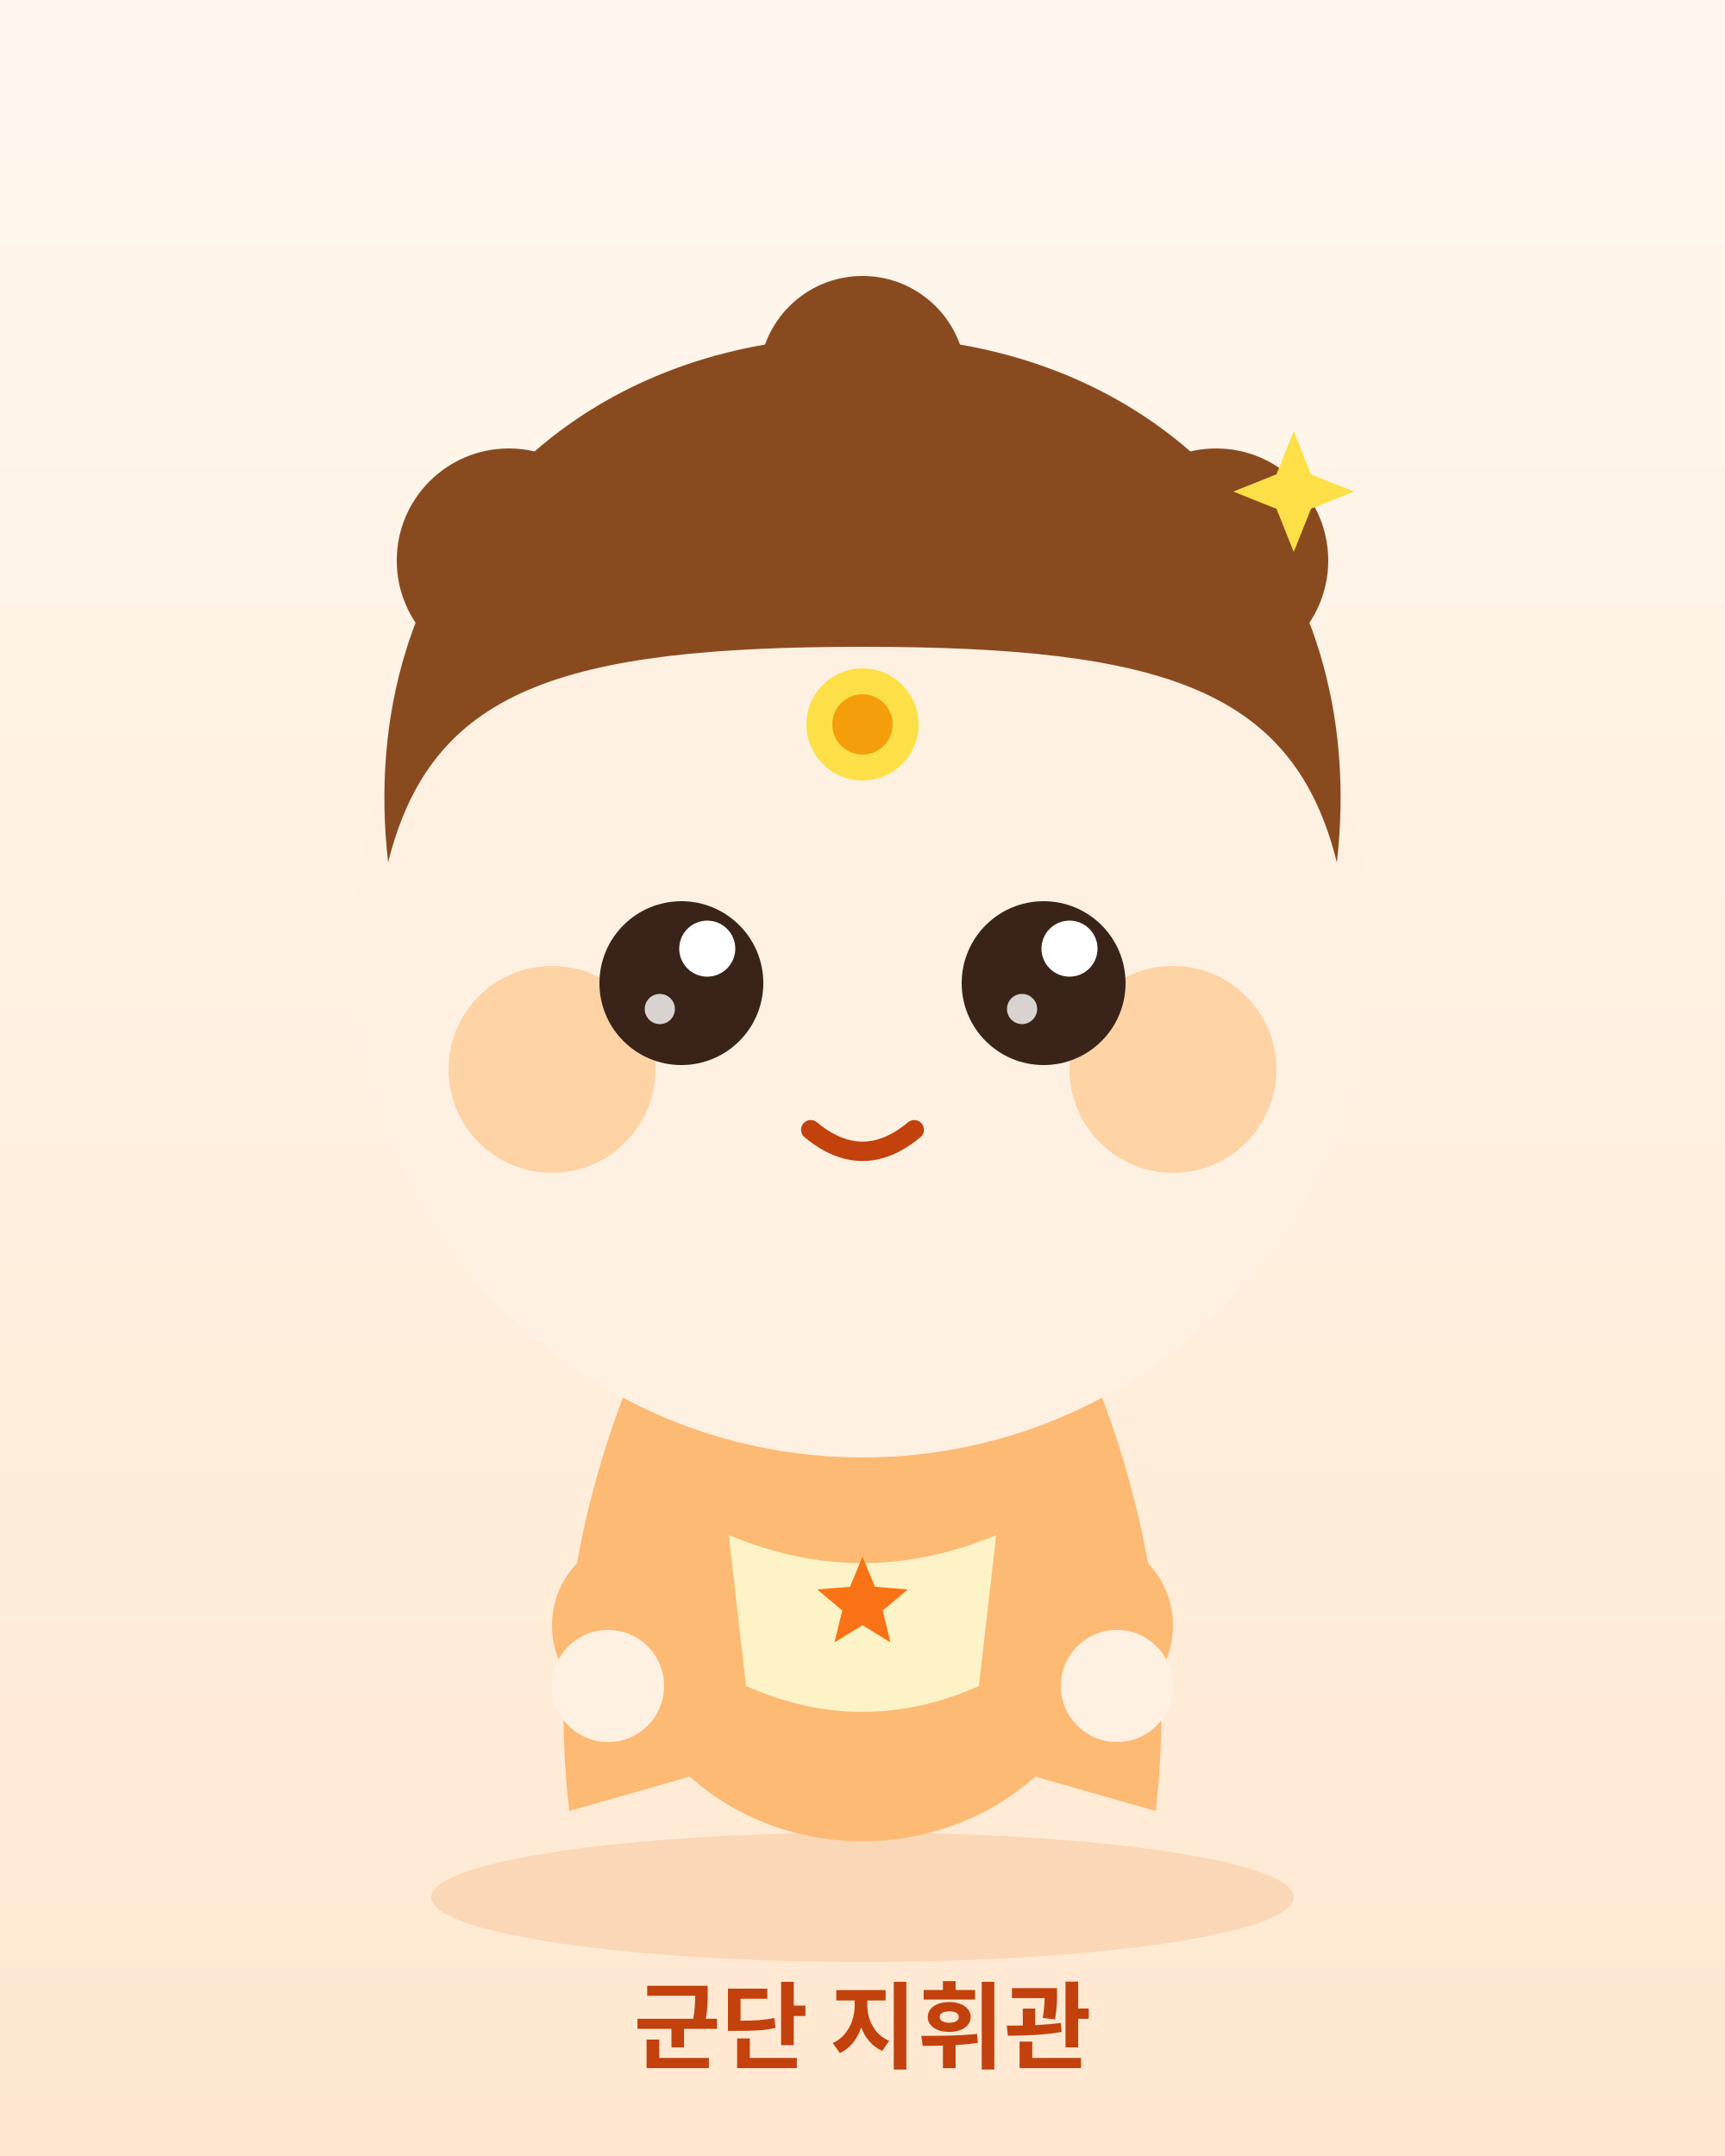
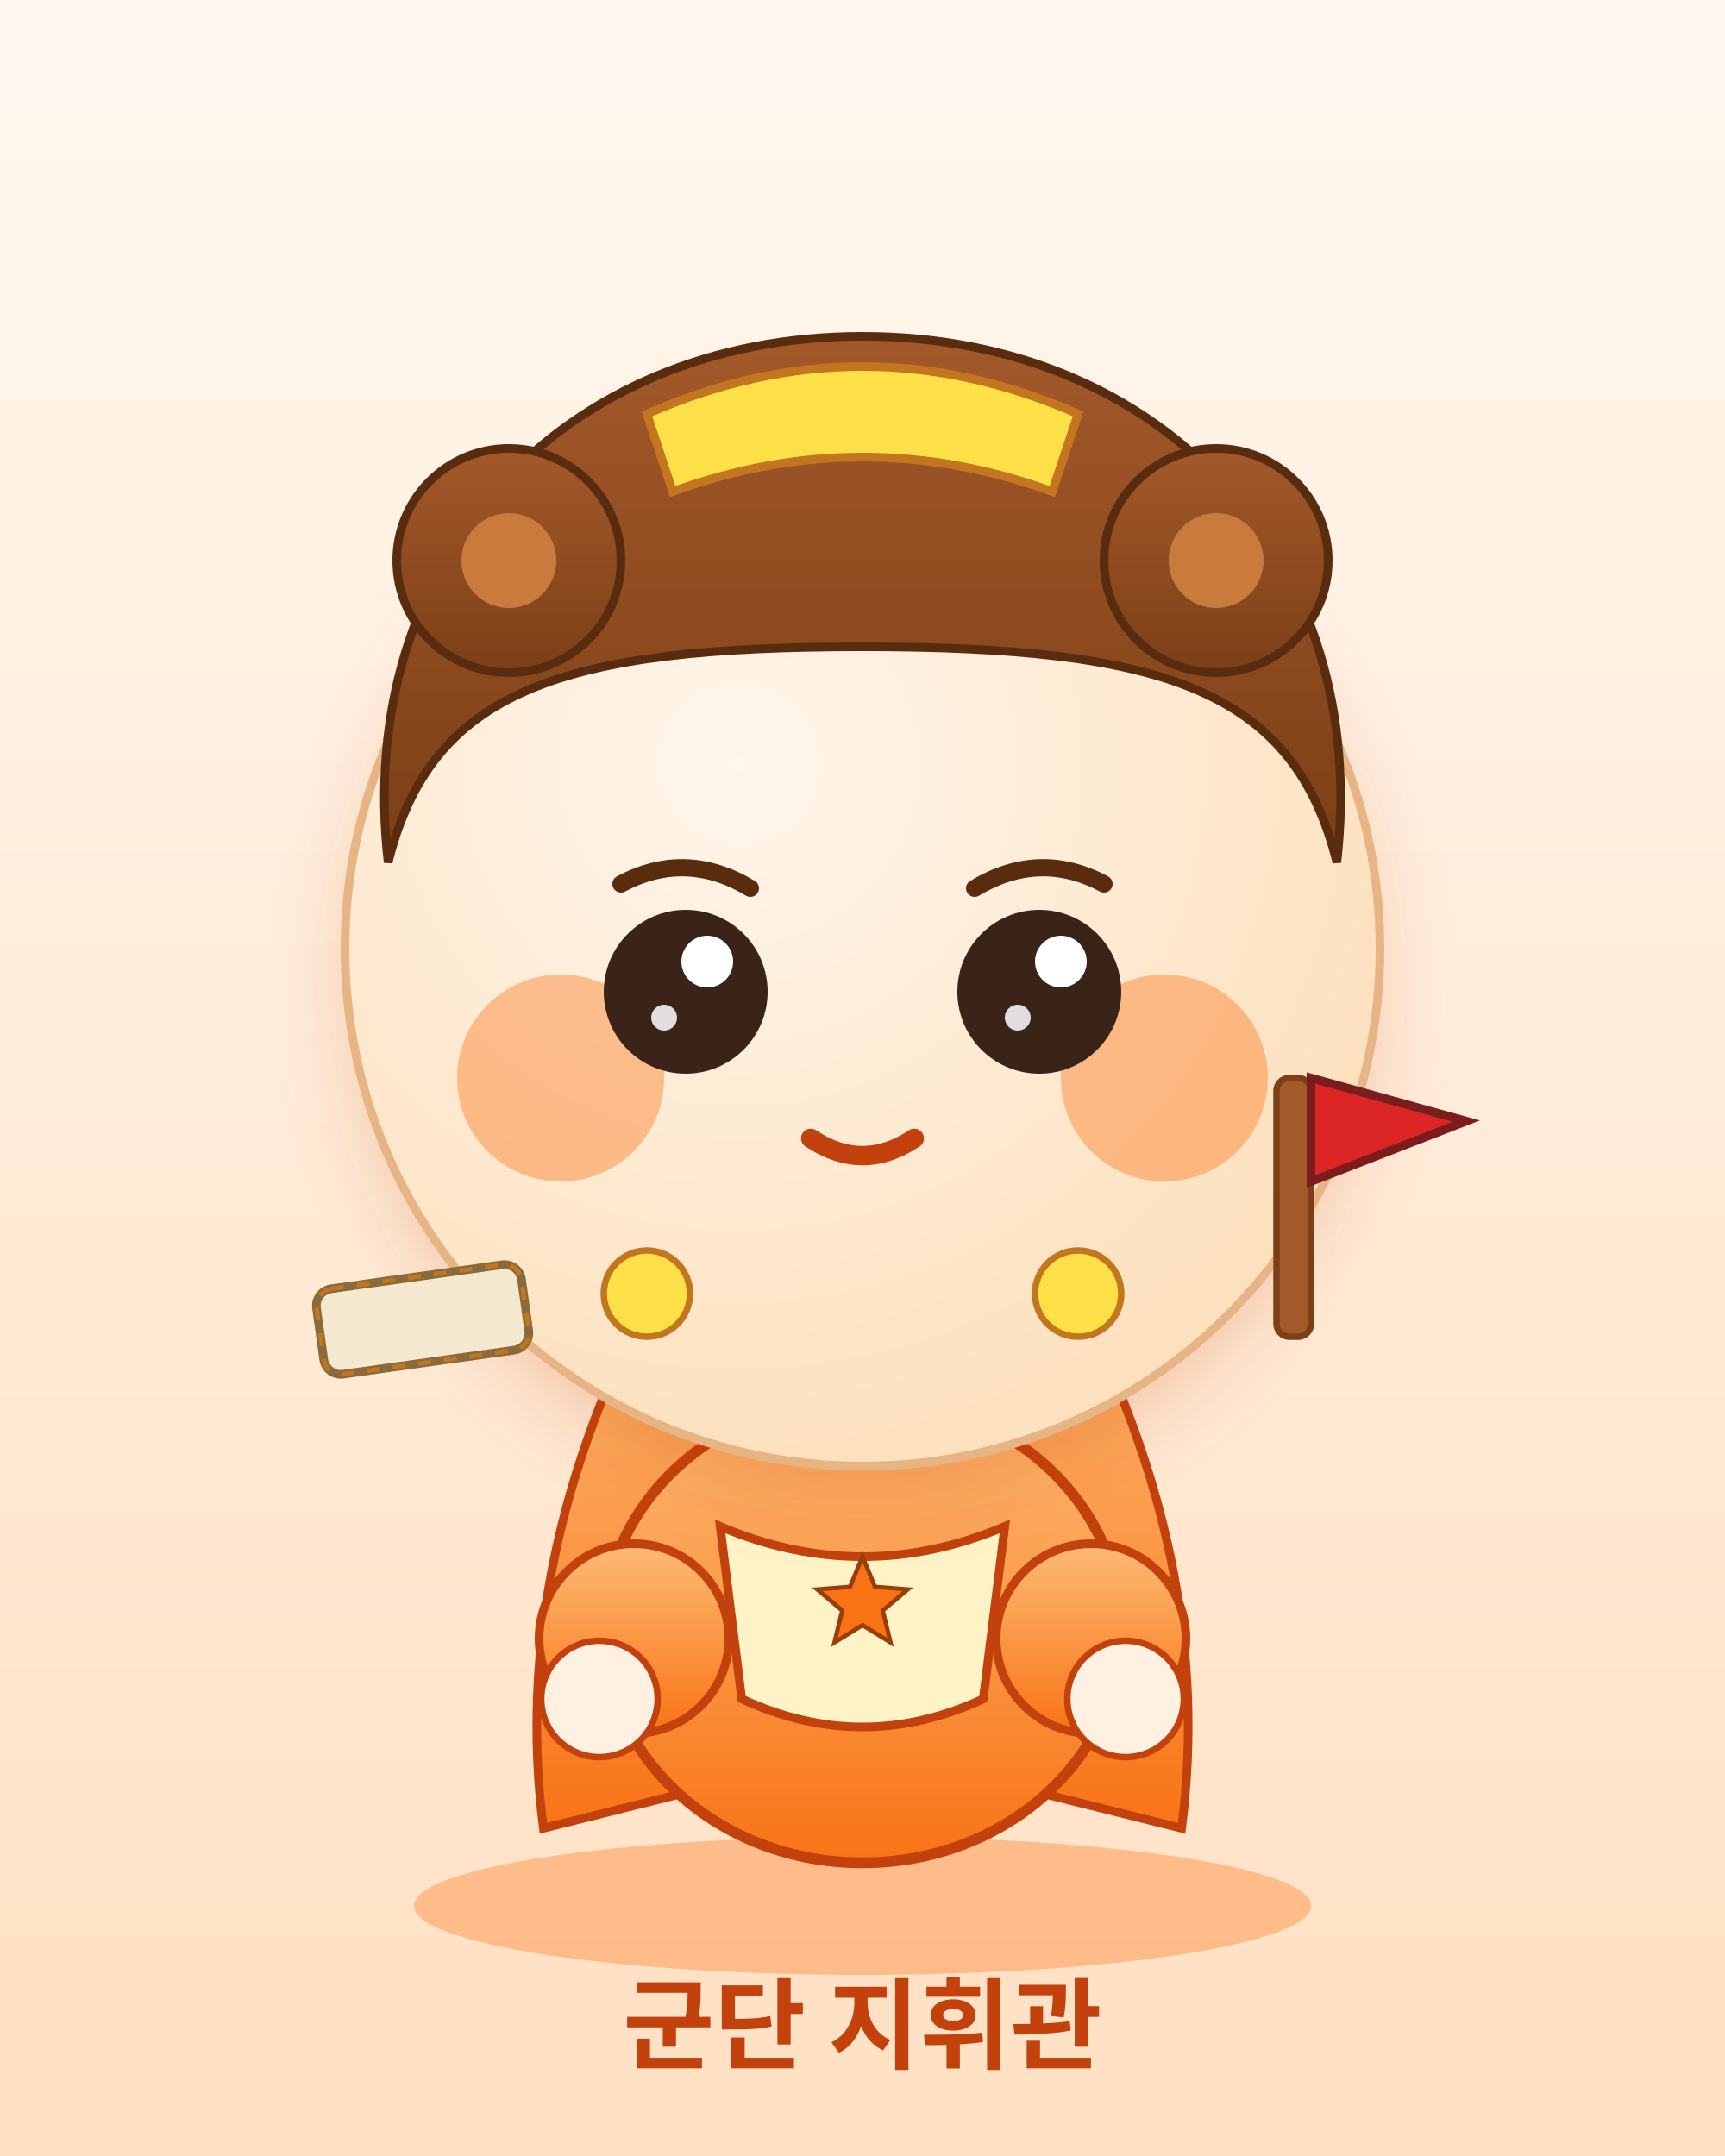
<svg xmlns="http://www.w3.org/2000/svg" width="400" height="500" viewBox="0 0 400 500">
  <defs>
-     <linearGradient id="bg" x1="0%" y1="0%" x2="0%" y2="100%">
+     <linearGradient id="bgCOMMANDERmale" x1="0%" y1="0%" x2="0%" y2="100%">
      <stop offset="0%" stop-color="#fff8ef" />
-       <stop offset="100%" stop-color="#ffe8d1" />
+       <stop offset="100%" stop-color="#ffe0c2" />
    </linearGradient>
+     <radialGradient id="faceCOMMANDERmale" cx="38%" cy="32%" r="70%">
+       <stop offset="0%" stop-color="#fff6ec" />
+       <stop offset="100%" stop-color="#fde0bd" />
+     </radialGradient>
+     <linearGradient id="furCOMMANDERmale" x1="0%" y1="0%" x2="0%" y2="100%">
+       <stop offset="0%" stop-color="#a3592a" />
+       <stop offset="100%" stop-color="#7c3f16" />
+     </linearGradient>
+     <linearGradient id="bodyCOMMANDERmale" x1="0%" y1="0%" x2="0%" y2="100%">
+       <stop offset="0%" stop-color="#fdba74" />
+       <stop offset="100%" stop-color="#f97316" />
+     </linearGradient>
+     <filter id="shadowCOMMANDERmale" x="-30%" y="-30%" width="160%" height="160%">
+       <feDropShadow dx="0" dy="6" stdDeviation="8" flood-color="#c2410c" flood-opacity="0.18" />
+     </filter>
  </defs>
-   <rect width="400" height="500" fill="url(#bg)" />
-   <ellipse cx="200" cy="440" rx="100" ry="15" fill="#f5c398" opacity="0.5" />
-   <path d="M 155 300 Q 125 360 132 420 L 160 412 Q 158 360 178 305 Z" fill="#fdba74" />
-   <path d="M 245 300 Q 275 360 268 420 L 240 412 Q 242 360 222 305 Z" fill="#fdba74" />
-   <ellipse cx="200" cy="375" rx="57" ry="52" fill="#fdba74" />
-   <path d="M 169 356 Q 200 369 231 356 L 227 391 Q 200 403 173 391 Z" fill="#fef3c7" />
-   <polygon points="200.0,361.0 197.1,368.0 189.5,368.6 195.3,373.5 193.5,380.9 200.0,376.9 206.5,380.9 204.7,373.5 210.5,368.6 202.9,368.0" fill="#f97316" />
-   <circle cx="149" cy="377" r="21" fill="#fdba74" />
-   <circle cx="251" cy="377" r="21" fill="#fdba74" />
-   <circle cx="141" cy="391" r="13" fill="#fff1e2" />
-   <circle cx="259" cy="391" r="13" fill="#fff1e2" />
-   <circle cx="200" cy="220" r="118" fill="#fff1e2" />
-   <path d="M 90 200 C 82 130 130 78 200 78 C 270 78 318 130 310 200            C 300 160 270 150 200 150 C 130 150 100 160 90 200 Z" fill="#8a4a1f" />
-   <circle cx="118" cy="130" r="26" fill="#8a4a1f" />
-   <circle cx="282" cy="130" r="26" fill="#8a4a1f" />
-   <circle cx="200" cy="88" r="24" fill="#8a4a1f" />
-   <circle cx="200" cy="168" r="13" fill="#fde047" />
-   <circle cx="200" cy="168" r="7" fill="#f59e0b" />
-   <circle cx="128" cy="248" r="24" fill="#fdba74" opacity="0.55" />
-   <circle cx="272" cy="248" r="24" fill="#fdba74" opacity="0.55" />
-   <circle cx="158" cy="228" r="19" fill="#3a2318" />
-   <circle cx="242" cy="228" r="19" fill="#3a2318" />
-   <circle cx="164" cy="220" r="6.5" fill="#ffffff" />
-   <circle cx="248" cy="220" r="6.5" fill="#ffffff" />
-   <circle cx="153" cy="234" r="3.5" fill="#ffffff" opacity="0.8" />
-   <circle cx="237" cy="234" r="3.5" fill="#ffffff" opacity="0.8" />
-   <path d="M 188 262 Q 200 272 212 262" stroke="#c2410c" stroke-width="4.5" fill="none" stroke-linecap="round" />
-   <path d="M 300 100 l 4 10 l 10 4 l -10 4 l -4 10 l -4 -10 l -10 -4 l 10 -4 z" fill="#fde047" />
-   <text x="200" y="478" text-anchor="middle" font-family="Noto Sans CJK KR, sans-serif" font-size="22" font-weight="700" fill="#c2410c">군단 지휘관</text>
+   <rect width="400" height="500" fill="url(#bgCOMMANDERmale)" />
+   <ellipse cx="200" cy="442" rx="104" ry="16" fill="#f97316" opacity="0.35" />
+   <path d="M 152 298 Q 118 362 126 424 L 158 416 Q 155 362 177 303 Z" fill="url(#bodyCOMMANDERmale)" stroke="#c2410c" stroke-width="2" />
+   <path d="M 248 298 Q 282 362 274 424 L 242 416 Q 245 362 223 303 Z" fill="url(#bodyCOMMANDERmale)" stroke="#c2410c" stroke-width="2" />
+   <ellipse cx="200" cy="378" rx="60" ry="54" fill="url(#bodyCOMMANDERmale)" stroke="#c2410c" stroke-width="2.5" />
+   <path d="M 167 354 Q 200 368 233 354 L 228 394 Q 200 407 172 394 Z" fill="#fef3c7" stroke="#c2410c" stroke-width="2" />
+   <polygon points="200.0,361.0 197.1,368.0 189.5,368.6 195.3,373.5 193.5,380.9 200.0,376.9 206.5,380.9 204.7,373.5 210.5,368.6 202.9,368.0" fill="#f97316" stroke="#9a3d0a" stroke-width="1" />
+   <circle cx="147" cy="380" r="22" fill="url(#bodyCOMMANDERmale)" stroke="#c2410c" stroke-width="2" />
+   <circle cx="253" cy="380" r="22" fill="url(#bodyCOMMANDERmale)" stroke="#c2410c" stroke-width="2" />
+   <circle cx="139" cy="394" r="13.5" fill="#fff1e2" stroke="#c2410c" stroke-width="1.5" />
+   <circle cx="261" cy="394" r="13.5" fill="#fff1e2" stroke="#c2410c" stroke-width="1.5" />
+   <circle cx="200" cy="220" r="120" fill="url(#faceCOMMANDERmale)" filter="url(#shadowCOMMANDERmale)" stroke="#e7b585" stroke-width="2" />
+   <path d="M 90 200 C 82 130 130 78 200 78 C 270 78 318 130 310 200            C 300 160 270 150 200 150 C 130 150 100 160 90 200 Z" fill="url(#furCOMMANDERmale)" stroke="#5a2c0f" stroke-width="2" />
+   <circle cx="118" cy="130" r="26" fill="url(#furCOMMANDERmale)" stroke="#5a2c0f" stroke-width="2" />
+   <circle cx="282" cy="130" r="26" fill="url(#furCOMMANDERmale)" stroke="#5a2c0f" stroke-width="2" />
+   <circle cx="118" cy="130" r="11" fill="#c97a3d" />
+   <circle cx="282" cy="130" r="11" fill="#c97a3d" />
+   <path d="M 150 96 Q 200 74 250 96 L 244 114 Q 200 98 156 114 Z" fill="#fde047" stroke="#c2761f" stroke-width="2" />
+   <circle cx="150" cy="300" r="10" fill="#fde047" stroke="#c2761f" stroke-width="1.5" />
+   <circle cx="250" cy="300" r="10" fill="#fde047" stroke="#c2761f" stroke-width="1.5" />
+   <circle cx="130" cy="250" r="24" fill="#f97316" opacity="0.4" />
+   <circle cx="270" cy="250" r="24" fill="#f97316" opacity="0.4" />
+   <circle cx="159" cy="230" r="19" fill="#3a2318" />
+   <circle cx="241" cy="230" r="19" fill="#3a2318" />
+   <circle cx="164" cy="223" r="6" fill="#ffffff" />
+   <circle cx="246" cy="223" r="6" fill="#ffffff" />
+   <circle cx="154" cy="236" r="3" fill="#ffffff" opacity="0.85" />
+   <circle cx="236" cy="236" r="3" fill="#ffffff" opacity="0.85" />
+   <path d="M 144 205 Q 159 197 174 206" stroke="#5a2c0f" stroke-width="4" fill="none" stroke-linecap="round" />
+   <path d="M 226 206 Q 241 197 256 205" stroke="#5a2c0f" stroke-width="4" fill="none" stroke-linecap="round" />
+   <path d="M 188 264 Q 200 272 212 264" stroke="#c2410c" stroke-width="4.5" fill="none" stroke-linecap="round" />
+   <g transform="translate(300 296)">
+     <rect x="-4" y="-46" width="8" height="60" rx="3" fill="#a3592a" stroke="#7c3f16" stroke-width="1.5" />
+     <path d="M 4 -46 L 40 -36 L 4 -22 Z" fill="#dc2626" stroke="#7c1d1d" stroke-width="2" />
+   </g>
+   <g transform="translate(98 306) rotate(-8)">
+     <rect x="-24" y="-10" width="48" height="20" rx="4" fill="#f4e8d0" stroke="#8a6a3a" stroke-width="2" />
+     <rect x="-24" y="-10" width="48" height="20" rx="4" fill="none" stroke="#c2761f" stroke-width="1" stroke-dasharray="3 3" />
+   </g>
+   <text x="200" y="478" text-anchor="middle" font-family="Noto Sans CJK KR, sans-serif" font-size="23" font-weight="700" fill="#c2410c">군단 지휘관</text>
</svg>
